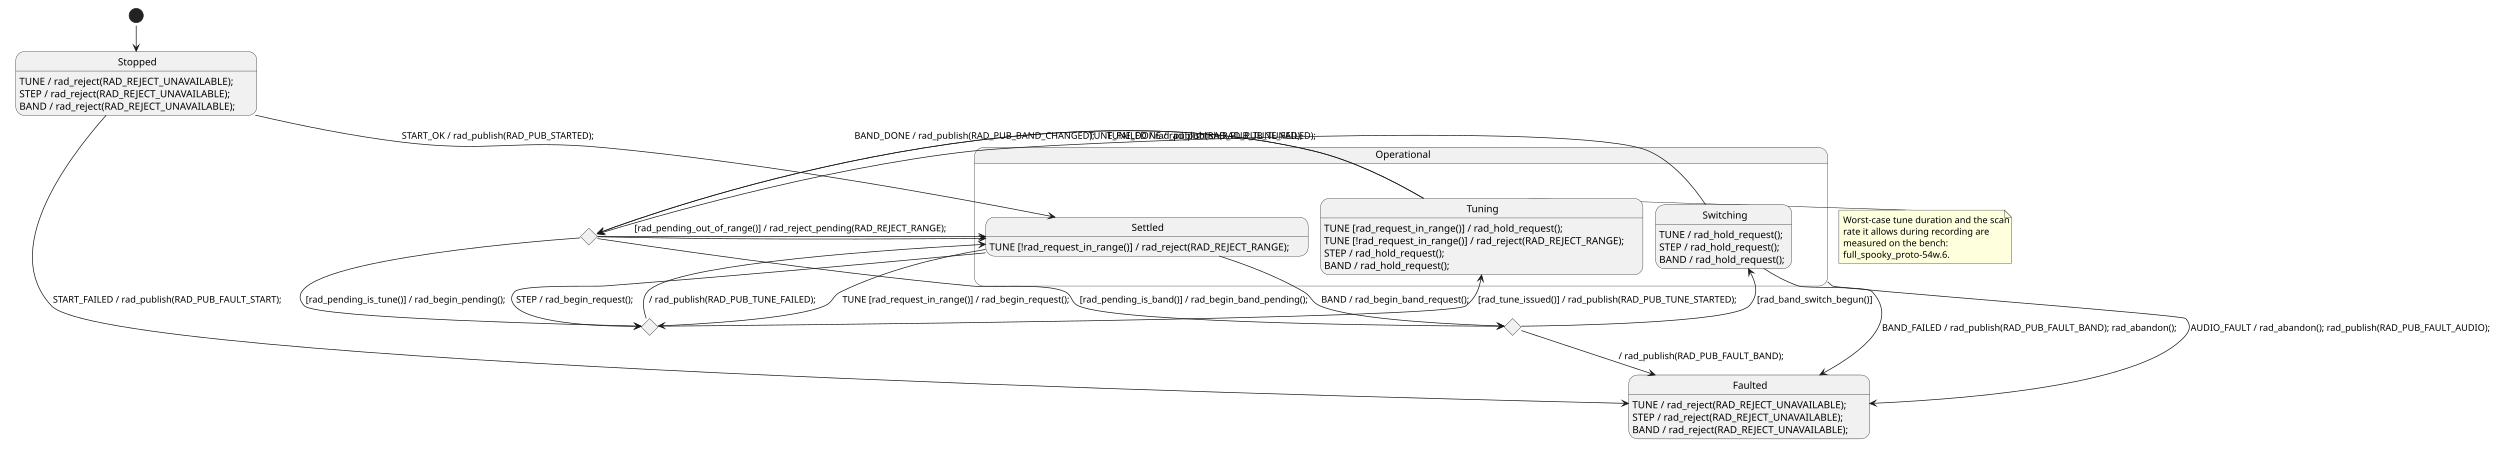
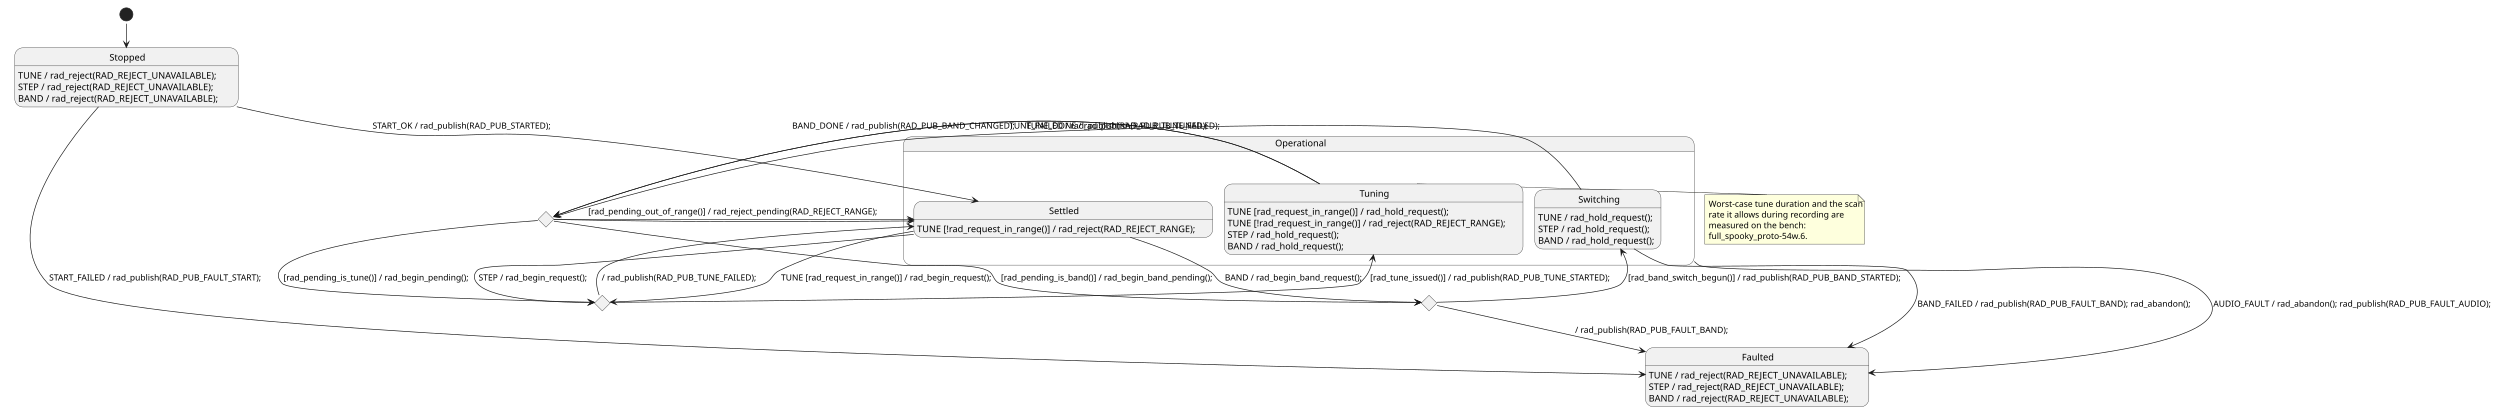
- <svg xmlns="http://www.w3.org/2000/svg" version="1.1" data-diagram-type="STATE" style="width:3540px;height:637px;background:#FFFFFF;" width="3540px" height="637px" viewBox="0 0 3540 637" zoomAndPan="magnify" preserveAspectRatio="none" contentStyleType="text/css">
+ <svg xmlns="http://www.w3.org/2000/svg" version="1.1" data-diagram-type="STATE" style="width:3819px;height:637px;background:#FFFFFF;" width="3819px" height="637px" viewBox="0 0 3819 637" zoomAndPan="magnify" preserveAspectRatio="none" contentStyleType="text/css">
  <defs />
  <g font-family="sans-serif" lengthAdjust="spacing">
    <g class="cluster" data-qualified-name="Operational" id="ent0002" data-source-line="23">
-       <path d="M1392.356,209 L2575.356,209 A12.5,12.5 0 0 1 2587.856,221.5 L2587.856,231.609 L1379.856,231.609 L1379.856,221.5 A12.5,12.5 0 0 1 1392.356,209" fill="#F1F1F1" />
-       <rect x="1379.856" y="209" width="1208" height="196" fill="none" style="stroke:#181818;stroke-width:0.5;" rx="12.5" ry="12.5" />
-       <line x1="1379.856" y1="231.609" x2="2587.856" y2="231.609" style="stroke:#181818;stroke-width:0.5;" />
-       <text x="1947.667" y="223.533" fill="#000" font-size="14" textLength="72.379">Operational</text>
+       <path d="M1392.537,209 L2575.537,209 A12.5,12.5 0 0 1 2588.037,221.5 L2588.037,231.609 L1380.037,231.609 L1380.037,221.5 A12.5,12.5 0 0 1 1392.537,209" fill="#F1F1F1" />
+       <rect x="1380.037" y="209" width="1208" height="196" fill="none" style="stroke:#181818;stroke-width:0.5;" rx="12.5" ry="12.5" />
+       <line x1="1380.037" y1="231.609" x2="2588.037" y2="231.609" style="stroke:#181818;stroke-width:0.5;" />
+       <text x="1947.847" y="223.533" fill="#000" font-size="14" textLength="72.379">Operational</text>
    </g>
    <g class="entity" data-qualified-name="Stopped" id="ent0001" data-source-line="22">
-       <rect x="22.356" y="73" width="341.323" height="90.438" fill="#F1F1F1" style="stroke:#181818;stroke-width:0.5;" rx="12.5" ry="12.5" />
-       <line x1="22.356" y1="100.609" x2="363.68" y2="100.609" style="stroke:#181818;stroke-width:0.5;" />
-       <text x="166.939" y="92.533" fill="#000" font-size="14" textLength="52.158">Stopped</text>
-       <text x="27.356" y="120.143" fill="#000" font-size="14" textLength="320.537">TUNE / rad_reject(RAD_REJECT_UNAVAILABLE);</text>
-       <text x="27.356" y="137.752" fill="#000" font-size="14" textLength="318.992">STEP / rad_reject(RAD_REJECT_UNAVAILABLE);</text>
-       <text x="27.356" y="155.361" fill="#000" font-size="14" textLength="321.323">BAND / rad_reject(RAD_REJECT_UNAVAILABLE);</text>
+       <rect x="22.537" y="73" width="341.323" height="90.438" fill="#F1F1F1" style="stroke:#181818;stroke-width:0.5;" rx="12.5" ry="12.5" />
+       <line x1="22.537" y1="100.609" x2="363.86" y2="100.609" style="stroke:#181818;stroke-width:0.5;" />
+       <text x="167.119" y="92.533" fill="#000" font-size="14" textLength="52.158">Stopped</text>
+       <text x="27.537" y="120.143" fill="#000" font-size="14" textLength="320.537">TUNE / rad_reject(RAD_REJECT_UNAVAILABLE);</text>
+       <text x="27.537" y="137.752" fill="#000" font-size="14" textLength="318.992">STEP / rad_reject(RAD_REJECT_UNAVAILABLE);</text>
+       <text x="27.537" y="155.361" fill="#000" font-size="14" textLength="321.323">BAND / rad_reject(RAD_REJECT_UNAVAILABLE);</text>
    </g>
    <g class="entity" data-qualified-name="Faulted" id="ent0006" data-source-line="28">
-       <rect x="2306.356" y="531" width="341.323" height="90.438" fill="#F1F1F1" style="stroke:#181818;stroke-width:0.5;" rx="12.5" ry="12.5" />
-       <line x1="2306.356" y1="558.609" x2="2647.68" y2="558.609" style="stroke:#181818;stroke-width:0.5;" />
-       <text x="2453.67" y="550.533" fill="#000" font-size="14" textLength="46.696">Faulted</text>
-       <text x="2311.356" y="578.143" fill="#000" font-size="14" textLength="320.537">TUNE / rad_reject(RAD_REJECT_UNAVAILABLE);</text>
-       <text x="2311.356" y="595.752" fill="#000" font-size="14" textLength="318.992">STEP / rad_reject(RAD_REJECT_UNAVAILABLE);</text>
-       <text x="2311.356" y="613.361" fill="#000" font-size="14" textLength="321.323">BAND / rad_reject(RAD_REJECT_UNAVAILABLE);</text>
+       <rect x="2513.537" y="531" width="341.323" height="90.438" fill="#F1F1F1" style="stroke:#181818;stroke-width:0.5;" rx="12.5" ry="12.5" />
+       <line x1="2513.537" y1="558.609" x2="2854.86" y2="558.609" style="stroke:#181818;stroke-width:0.5;" />
+       <text x="2660.85" y="550.533" fill="#000" font-size="14" textLength="46.696">Faulted</text>
+       <text x="2518.537" y="578.143" fill="#000" font-size="14" textLength="320.537">TUNE / rad_reject(RAD_REJECT_UNAVAILABLE);</text>
+       <text x="2518.537" y="595.752" fill="#000" font-size="14" textLength="318.992">STEP / rad_reject(RAD_REJECT_UNAVAILABLE);</text>
+       <text x="2518.537" y="613.361" fill="#000" font-size="14" textLength="321.323">BAND / rad_reject(RAD_REJECT_UNAVAILABLE);</text>
    </g>
    <g class="entity" data-qualified-name="TuneIssue" id="ent0007">
-       <polygon points="919.856,451,931.856,463,919.856,475,907.856,463,919.856,451" fill="#F1F1F1" style="stroke:#181818;stroke-width:0.5;stroke-linejoin:miter;stroke-miterlimit:10;" />
+       <polygon points="920.037,451,932.037,463,920.037,475,908.037,463,920.037,451" fill="#F1F1F1" style="stroke:#181818;stroke-width:0.5;stroke-linejoin:miter;stroke-miterlimit:10;" />
    </g>
    <g class="entity" data-qualified-name="BandIssue" id="ent0008">
-       <polygon points="2141.856,451,2153.856,463,2141.856,475,2129.856,463,2141.856,451" fill="#F1F1F1" style="stroke:#181818;stroke-width:0.5;stroke-linejoin:miter;stroke-miterlimit:10;" />
+       <polygon points="2183.037,451,2195.037,463,2183.037,475,2171.037,463,2183.037,451" fill="#F1F1F1" style="stroke:#181818;stroke-width:0.5;stroke-linejoin:miter;stroke-miterlimit:10;" />
    </g>
    <g class="entity" data-qualified-name="NextCommand" id="ent0009">
-       <polygon points="833.856,323,845.856,335,833.856,347,821.856,335,833.856,323" fill="#F1F1F1" style="stroke:#181818;stroke-width:0.5;stroke-linejoin:miter;stroke-miterlimit:10;" />
+       <polygon points="834.037,323,846.037,335,834.037,347,822.037,335,834.037,323" fill="#F1F1F1" style="stroke:#181818;stroke-width:0.5;stroke-linejoin:miter;stroke-miterlimit:10;" />
    </g>
    <g class="start_entity" data-qualified-name=".start." id="ent0010" data-source-line="20">
-       <ellipse cx="192.856" cy="22" rx="10" ry="10" fill="#222" style="stroke:#222;stroke-width:1;" />
+       <ellipse cx="193.037" cy="22" rx="10" ry="10" fill="#222" style="stroke:#222;stroke-width:1;" />
    </g>
-     <g class="entity" data-qualified-name="GMN30" id="ent0031" data-source-line="106">
-       <path d="M2603.856,297.5 L2603.856,372.906 A0,0 0 0 0 2603.856,372.906 L2848.148,372.906 A0,0 0 0 0 2848.148,372.906 L2848.148,307.5 L2838.148,297.5 L2706.873,297.5 L2164.426,280.836 L2698.873,297.5 L2603.856,297.5 A0,0 0 0 0 2603.856,297.5" style="stroke:#181818;stroke-width:0.5;" fill="#FEFFDD" />
-       <path d="M2838.148,297.5 L2838.148,307.5 L2848.148,307.5 L2838.148,297.5" style="stroke:#181818;stroke-width:0.5;" fill="#FEFFDD" />
-       <text x="2609.856" y="315.995" fill="#000" font-size="13" textLength="223.292">Worst-case tune duration and the scan</text>
-       <text x="2609.856" y="332.347" fill="#000" font-size="13" textLength="192.207">rate it allows during recording are</text>
-       <text x="2609.856" y="348.698" fill="#000" font-size="13" textLength="140.207">measured on the bench:</text>
-       <text x="2609.856" y="365.05" fill="#000" font-size="13" textLength="144.53">full_spooky_proto-54w.6.</text>
+     <g class="entity" data-qualified-name="GMN30" id="ent0031" data-source-line="108">
+       <path d="M2604.037,297.5 L2604.037,372.906 A0,0 0 0 0 2604.037,372.906 L2848.328,372.906 A0,0 0 0 0 2848.328,372.906 L2848.328,307.5 L2838.328,297.5 L2707.053,297.5 L2164.606,280.836 L2699.053,297.5 L2604.037,297.5 A0,0 0 0 0 2604.037,297.5" style="stroke:#181818;stroke-width:0.5;" fill="#FEFFDD" />
+       <path d="M2838.328,297.5 L2838.328,307.5 L2848.328,307.5 L2838.328,297.5" style="stroke:#181818;stroke-width:0.5;" fill="#FEFFDD" />
+       <text x="2610.037" y="315.995" fill="#000" font-size="13" textLength="223.292">Worst-case tune duration and the scan</text>
+       <text x="2610.037" y="332.347" fill="#000" font-size="13" textLength="192.207">rate it allows during recording are</text>
+       <text x="2610.037" y="348.698" fill="#000" font-size="13" textLength="140.207">measured on the bench:</text>
+       <text x="2610.037" y="365.05" fill="#000" font-size="13" textLength="144.53">full_spooky_proto-54w.6.</text>
    </g>
    <g class="entity" data-qualified-name="Operational.Settled" id="ent0003" data-source-line="24">
-       <rect x="1395.856" y="307.5" width="456.488" height="55.219" fill="#F1F1F1" style="stroke:#181818;stroke-width:0.5;" rx="12.5" ry="12.5" />
-       <line x1="1395.856" y1="335.109" x2="1852.345" y2="335.109" style="stroke:#181818;stroke-width:0.5;" />
-       <text x="1602.308" y="327.033" fill="#000" font-size="14" textLength="43.586">Settled</text>
-       <text x="1400.856" y="354.643" fill="#000" font-size="14" textLength="436.488">TUNE [!rad_request_in_range()] / rad_reject(RAD_REJECT_RANGE);</text>
+       <rect x="1396.037" y="307.5" width="456.488" height="55.219" fill="#F1F1F1" style="stroke:#181818;stroke-width:0.5;" rx="12.5" ry="12.5" />
+       <line x1="1396.037" y1="335.109" x2="1852.525" y2="335.109" style="stroke:#181818;stroke-width:0.5;" />
+       <text x="1602.488" y="327.033" fill="#000" font-size="14" textLength="43.586">Settled</text>
+       <text x="1401.037" y="354.643" fill="#000" font-size="14" textLength="436.488">TUNE [!rad_request_in_range()] / rad_reject(RAD_REJECT_RANGE);</text>
    </g>
    <g class="entity" data-qualified-name="Operational.Tuning" id="ent0004" data-source-line="25">
-       <rect x="1869.856" y="281" width="456.488" height="108.047" fill="#F1F1F1" style="stroke:#181818;stroke-width:0.5;" rx="12.5" ry="12.5" />
-       <line x1="1869.856" y1="308.609" x2="2326.345" y2="308.609" style="stroke:#181818;stroke-width:0.5;" />
-       <text x="2076.697" y="300.533" fill="#000" font-size="14" textLength="42.807">Tuning</text>
-       <text x="1874.856" y="328.143" fill="#000" font-size="14" textLength="329.95">TUNE [rad_request_in_range()] / rad_hold_request();</text>
-       <text x="1874.856" y="345.752" fill="#000" font-size="14" textLength="436.488">TUNE [!rad_request_in_range()] / rad_reject(RAD_REJECT_RANGE);</text>
-       <text x="1874.856" y="363.361" fill="#000" font-size="14" textLength="170.42">STEP / rad_hold_request();</text>
-       <text x="1874.856" y="380.971" fill="#000" font-size="14" textLength="172.751">BAND / rad_hold_request();</text>
+       <rect x="1870.037" y="281" width="456.488" height="108.047" fill="#F1F1F1" style="stroke:#181818;stroke-width:0.5;" rx="12.5" ry="12.5" />
+       <line x1="1870.037" y1="308.609" x2="2326.525" y2="308.609" style="stroke:#181818;stroke-width:0.5;" />
+       <text x="2076.877" y="300.533" fill="#000" font-size="14" textLength="42.807">Tuning</text>
+       <text x="1875.037" y="328.143" fill="#000" font-size="14" textLength="329.95">TUNE [rad_request_in_range()] / rad_hold_request();</text>
+       <text x="1875.037" y="345.752" fill="#000" font-size="14" textLength="436.488">TUNE [!rad_request_in_range()] / rad_reject(RAD_REJECT_RANGE);</text>
+       <text x="1875.037" y="363.361" fill="#000" font-size="14" textLength="170.42">STEP / rad_hold_request();</text>
+       <text x="1875.037" y="380.971" fill="#000" font-size="14" textLength="172.751">BAND / rad_hold_request();</text>
    </g>
    <g class="entity" data-qualified-name="Operational.Switching" id="ent0005" data-source-line="26">
-       <rect x="2344.356" y="290" width="192.751" height="90.438" fill="#F1F1F1" style="stroke:#181818;stroke-width:0.5;" rx="12.5" ry="12.5" />
-       <line x1="2344.356" y1="317.609" x2="2537.107" y2="317.609" style="stroke:#181818;stroke-width:0.5;" />
-       <text x="2410.773" y="309.533" fill="#000" font-size="14" textLength="59.917">Switching</text>
-       <text x="2349.356" y="337.143" fill="#000" font-size="14" textLength="171.965">TUNE / rad_hold_request();</text>
-       <text x="2349.356" y="354.752" fill="#000" font-size="14" textLength="170.42">STEP / rad_hold_request();</text>
-       <text x="2349.356" y="372.361" fill="#000" font-size="14" textLength="172.751">BAND / rad_hold_request();</text>
+       <rect x="2344.537" y="290" width="192.751" height="90.438" fill="#F1F1F1" style="stroke:#181818;stroke-width:0.5;" rx="12.5" ry="12.5" />
+       <line x1="2344.537" y1="317.609" x2="2537.288" y2="317.609" style="stroke:#181818;stroke-width:0.5;" />
+       <text x="2410.954" y="309.533" fill="#000" font-size="14" textLength="59.917">Switching</text>
+       <text x="2349.537" y="337.143" fill="#000" font-size="14" textLength="171.965">TUNE / rad_hold_request();</text>
+       <text x="2349.537" y="354.752" fill="#000" font-size="14" textLength="170.42">STEP / rad_hold_request();</text>
+       <text x="2349.537" y="372.361" fill="#000" font-size="14" textLength="172.751">BAND / rad_hold_request();</text>
    </g>
    <g class="link" data-entity-1="ent0010" data-entity-2="ent0001" id="lnk11" data-link-type="dependency">
-       <polygon points="192.856,72.617,196.856,63.617,192.856,67.617,188.856,63.617,192.856,72.617" fill="#181818" style="stroke:#181818;stroke-width:1;stroke-linejoin:miter;stroke-miterlimit:10;" />
-       <path d="M192.856,36.281 C192.856,45.493 192.856,54.148 192.856,67.617" style="stroke:#181818;stroke-width:1;" fill="none" />
+       <polygon points="193.037,72.617,197.037,63.617,193.037,67.617,189.037,63.617,193.037,72.617" fill="#181818" style="stroke:#181818;stroke-width:1;stroke-linejoin:miter;stroke-miterlimit:10;" />
+       <path d="M193.037,36.281 C193.037,45.493 193.037,54.148 193.037,67.617" style="stroke:#181818;stroke-width:1;" fill="none" />
    </g>
    <g class="link" data-entity-1="ent0001" data-entity-2="ent0003" id="lnk12" data-link-type="dependency">
-       <polygon points="1493.918,307.441,1485.856,301.784,1489.011,306.478,1484.317,309.634,1493.918,307.441" fill="#181818" style="stroke:#181818;stroke-width:1;stroke-linejoin:miter;stroke-miterlimit:10;" />
-       <path d="M361.587,163.053 C425.438,177.854 499.062,192.701 566.856,201 C693.957,216.558 727.378,196.923 854.856,209 C1081.079,230.432 1336.659,276.605 1489.011,306.478" style="stroke:#181818;stroke-width:1;" fill="none" />
-       <text x="568.856" y="196.495" fill="#000" font-size="13" textLength="288.253">START_OK / rad_publish(RAD_PUB_STARTED);</text>
+       <polygon points="1494.098,307.441,1486.036,301.784,1489.192,306.478,1484.497,309.634,1494.098,307.441" fill="#181818" style="stroke:#181818;stroke-width:1;stroke-linejoin:miter;stroke-miterlimit:10;" />
+       <path d="M361.767,163.053 C425.618,177.854 499.242,192.701 567.037,201 C694.137,216.558 727.558,196.923 855.037,209 C1081.259,230.432 1336.839,276.605 1489.192,306.478" style="stroke:#181818;stroke-width:1;" fill="none" />
+       <text x="569.037" y="196.495" fill="#000" font-size="13" textLength="288.253">START_OK / rad_publish(RAD_PUB_STARTED);</text>
    </g>
    <g class="link" data-entity-1="ent0001" data-entity-2="ent0006" id="lnk13" data-link-type="dependency">
-       <polygon points="2305.942,571.26,2297.038,567.051,2300.943,571.143,2296.851,575.049,2305.942,571.26" fill="#181818" style="stroke:#181818;stroke-width:1;stroke-linejoin:miter;stroke-miterlimit:10;" />
-       <path d="M150.31,163.169 C91.388,229.613 0,355.713 72.856,433 C149.37,514.166 1764.375,558.58 2300.943,571.143" style="stroke:#181818;stroke-width:1;" fill="none" />
-       <text x="74.856" y="428.495" fill="#000" font-size="13" textLength="345.325">START_FAILED / rad_publish(RAD_PUB_FAULT_START);</text>
+       <polygon points="2513.503,572.102,2504.579,567.937,2508.504,572.01,2504.431,575.935,2513.503,572.102" fill="#181818" style="stroke:#181818;stroke-width:1;stroke-linejoin:miter;stroke-miterlimit:10;" />
+       <path d="M150.445,163.212 C91.464,229.711 0,355.883 73.037,433 C157.053,521.71 1941.738,561.555 2508.504,572.01" style="stroke:#181818;stroke-width:1;" fill="none" />
+       <text x="75.037" y="428.495" fill="#000" font-size="13" textLength="345.325">START_FAILED / rad_publish(RAD_PUB_FAULT_START);</text>
    </g>
    <g class="link" data-entity-1="ent0003" data-entity-2="ent0007" id="lnk14" data-link-type="dependency">
-       <polygon points="932.071,461.522,941.232,465.137,937.066,461.31,940.893,457.145,932.071,461.522" fill="#181818" style="stroke:#181818;stroke-width:1;stroke-linejoin:miter;stroke-miterlimit:10;" />
-       <path d="M1395.622,353.156 C1327.38,364.394 1253.976,382.831 1190.856,413 C1178.634,418.842 1180.247,427.525 1167.856,433 C1124.737,452.054 980.867,459.452 937.066,461.31" style="stroke:#181818;stroke-width:1;" fill="none" />
-       <text x="1192.856" y="428.495" fill="#000" font-size="13" textLength="313.612">TUNE [rad_request_in_range()] / rad_begin_request();</text>
+       <polygon points="932.251,461.522,941.413,465.137,937.247,461.31,941.073,457.145,932.251,461.522" fill="#181818" style="stroke:#181818;stroke-width:1;stroke-linejoin:miter;stroke-miterlimit:10;" />
+       <path d="M1395.802,353.156 C1327.56,364.394 1254.156,382.831 1191.037,413 C1178.815,418.842 1180.427,427.525 1168.037,433 C1124.917,452.054 981.047,459.452 937.247,461.31" style="stroke:#181818;stroke-width:1;" fill="none" />
+       <text x="1193.037" y="428.495" fill="#000" font-size="13" textLength="313.612">TUNE [rad_request_in_range()] / rad_begin_request();</text>
    </g>
    <g class="link" data-entity-1="ent0003" data-entity-2="ent0007" id="lnk15" data-link-type="dependency">
-       <polygon points="907.742,462.112,898.734,458.13,902.742,462.122,898.749,466.13,907.742,462.112" fill="#181818" style="stroke:#181818;stroke-width:1;stroke-linejoin:miter;stroke-miterlimit:10;" />
-       <path d="M1395.595,358.053 C1242.673,372.44 1036.79,391.065 854.856,405 C840.869,406.071 738.457,402.771 728.856,413 C722.773,419.481 723.062,426.259 728.856,433 C752.196,460.151 864.452,462.195 902.742,462.122" style="stroke:#181818;stroke-width:1;" fill="none" />
-       <text x="730.856" y="428.495" fill="#000" font-size="13" textLength="165.477">STEP / rad_begin_request();</text>
+       <polygon points="907.922,462.112,898.914,458.13,902.922,462.122,898.929,466.13,907.922,462.112" fill="#181818" style="stroke:#181818;stroke-width:1;stroke-linejoin:miter;stroke-miterlimit:10;" />
+       <path d="M1395.775,358.053 C1242.853,372.44 1036.97,391.065 855.037,405 C841.049,406.071 738.637,402.771 729.037,413 C722.954,419.481 723.242,426.259 729.037,433 C752.376,460.151 864.632,462.195 902.922,462.122" style="stroke:#181818;stroke-width:1;" fill="none" />
+       <text x="731.037" y="428.495" fill="#000" font-size="13" textLength="165.477">STEP / rad_begin_request();</text>
    </g>
    <g class="link" data-entity-1="ent0003" data-entity-2="ent0008" id="lnk16" data-link-type="dependency">
-       <polygon points="2129.715,461.673,2120.839,457.405,2124.717,461.523,2120.599,465.401,2129.715,461.673" fill="#181818" style="stroke:#181818;stroke-width:1;stroke-linejoin:miter;stroke-miterlimit:10;" />
-       <path d="M1726.319,362.542 C1765.198,374.889 1808.964,391.641 1845.856,413 C1857.58,419.787 1856.437,427.59 1868.856,433 C1916.814,453.889 2078.236,460.126 2124.717,461.523" style="stroke:#181818;stroke-width:1;" fill="none" />
-       <text x="1870.856" y="428.495" fill="#000" font-size="13" textLength="203.792">BAND / rad_begin_band_request();</text>
+       <polygon points="2170.849,461.865,2161.906,457.739,2165.849,461.795,2161.794,465.739,2170.849,461.865" fill="#181818" style="stroke:#181818;stroke-width:1;stroke-linejoin:miter;stroke-miterlimit:10;" />
+       <path d="M1726.499,362.542 C1765.379,374.889 1809.144,391.641 1846.037,413 C1857.76,419.787 1856.58,427.676 1869.037,433 C1924.914,456.883 2115.012,461.082 2165.849,461.795" style="stroke:#181818;stroke-width:1;" fill="none" />
+       <text x="1871.037" y="428.495" fill="#000" font-size="13" textLength="203.792">BAND / rad_begin_band_request();</text>
    </g>
    <g class="link" data-entity-1="ent0007" data-entity-2="ent0004" id="lnk17" data-link-type="dependency">
-       <polygon points="2097.976,389.236,2092.524,397.438,2097.138,394.165,2100.411,398.779,2097.976,389.236" fill="#181818" style="stroke:#181818;stroke-width:1;stroke-linejoin:miter;stroke-miterlimit:10;" />
-       <path d="M932.18,461.901 C1054.854,460.892 2052.539,452.105 2075.856,433 C2088.88,422.33 2094.336,410.646 2097.138,394.165" style="stroke:#181818;stroke-width:1;" fill="none" />
-       <text x="2092.856" y="428.495" fill="#000" font-size="13" textLength="374.258">[rad_tune_issued()] / rad_publish(RAD_PUB_TUNE_STARTED);</text>
+       <polygon points="2098.156,389.236,2092.704,397.438,2097.318,394.165,2100.591,398.779,2098.156,389.236" fill="#181818" style="stroke:#181818;stroke-width:1;stroke-linejoin:miter;stroke-miterlimit:10;" />
+       <path d="M932.36,461.901 C1055.034,460.892 2052.719,452.105 2076.037,433 C2089.06,422.33 2094.516,410.646 2097.318,394.165" style="stroke:#181818;stroke-width:1;" fill="none" />
+       <text x="2093.037" y="428.495" fill="#000" font-size="13" textLength="374.258">[rad_tune_issued()] / rad_publish(RAD_PUB_TUNE_STARTED);</text>
    </g>
    <g class="link" data-entity-1="ent0007" data-entity-2="ent0003" id="lnk18" data-link-type="dependency">
-       <polygon points="1395.465,345.868,1386.257,342.374,1390.473,346.146,1386.701,350.362,1395.465,345.868" fill="#181818" style="stroke:#181818;stroke-width:1;stroke-linejoin:miter;stroke-miterlimit:10;" />
-       <path d="M915.066,450.779 C911.199,439.754 907.751,423.151 916.856,413 C948.804,377.385 1196.253,356.947 1390.473,346.146" style="stroke:#181818;stroke-width:1;" fill="none" />
-       <text x="918.856" y="428.495" fill="#000" font-size="13" textLength="243.477">/ rad_publish(RAD_PUB_TUNE_FAILED);</text>
+       <polygon points="1395.646,345.868,1386.437,342.374,1390.653,346.146,1386.882,350.362,1395.646,345.868" fill="#181818" style="stroke:#181818;stroke-width:1;stroke-linejoin:miter;stroke-miterlimit:10;" />
+       <path d="M915.246,450.779 C911.379,439.754 907.931,423.151 917.037,413 C948.984,377.385 1196.433,356.947 1390.653,346.146" style="stroke:#181818;stroke-width:1;" fill="none" />
+       <text x="919.037" y="428.495" fill="#000" font-size="13" textLength="243.477">/ rad_publish(RAD_PUB_TUNE_FAILED);</text>
    </g>
    <g class="link" data-entity-1="ent0004" data-entity-2="ent0009" id="lnk19" data-link-type="dependency">
-       <polygon points="845.982,330.399,855.812,331.01,850.668,328.656,853.023,323.512,845.982,330.399" fill="#181818" style="stroke:#181818;stroke-width:1;stroke-linejoin:miter;stroke-miterlimit:10;" />
-       <path d="M2015.802,280.924 C1971.819,255.163 1915.543,227.153 1860.856,214 C1451.963,115.658 936.159,296.859 850.668,328.656" style="stroke:#181818;stroke-width:1;" fill="none" />
-       <text x="1567.356" y="196.495" fill="#000" font-size="13" textLength="283.912">TUNE_DONE / rad_publish(RAD_PUB_TUNED);</text>
+       <polygon points="846.162,330.399,855.992,331.01,850.849,328.656,853.203,323.512,846.162,330.399" fill="#181818" style="stroke:#181818;stroke-width:1;stroke-linejoin:miter;stroke-miterlimit:10;" />
+       <path d="M2015.983,280.924 C1971.999,255.163 1915.724,227.153 1861.037,214 C1452.143,115.658 936.34,296.859 850.849,328.656" style="stroke:#181818;stroke-width:1;" fill="none" />
+       <text x="1567.537" y="196.495" fill="#000" font-size="13" textLength="283.912">TUNE_DONE / rad_publish(RAD_PUB_TUNED);</text>
    </g>
    <g class="link" data-entity-1="ent0004" data-entity-2="ent0009" id="lnk20" data-link-type="dependency">
-       <polygon points="845.982,330.399,855.812,331.01,850.668,328.656,853.023,323.512,845.982,330.399" fill="#181818" style="stroke:#181818;stroke-width:1;stroke-linejoin:miter;stroke-miterlimit:10;" />
-       <path d="M2015.802,280.924 C1971.819,255.163 1915.543,227.153 1860.856,214 C1451.963,115.658 936.159,296.859 850.668,328.656" style="stroke:#181818;stroke-width:1;" fill="none" />
-       <text x="1541.356" y="196.495" fill="#000" font-size="13" textLength="335.22">TUNE_FAILED / rad_publish(RAD_PUB_TUNE_FAILED);</text>
+       <polygon points="846.162,330.399,855.992,331.01,850.849,328.656,853.203,323.512,846.162,330.399" fill="#181818" style="stroke:#181818;stroke-width:1;stroke-linejoin:miter;stroke-miterlimit:10;" />
+       <path d="M2015.983,280.924 C1971.999,255.163 1915.724,227.153 1861.037,214 C1452.143,115.658 936.34,296.859 850.849,328.656" style="stroke:#181818;stroke-width:1;" fill="none" />
+       <text x="1541.537" y="196.495" fill="#000" font-size="13" textLength="335.22">TUNE_FAILED / rad_publish(RAD_PUB_TUNE_FAILED);</text>
    </g>
    <g class="link" data-entity-1="ent0009" data-entity-2="ent0003" id="lnk21" data-link-type="dependency">
-       <polygon points="1395.618,335,1386.618,331,1390.618,335,1386.618,339,1395.618,335" fill="#181818" style="stroke:#181818;stroke-width:1;stroke-linejoin:miter;stroke-miterlimit:10;" />
-       <path d="M845.949,335 C907.244,335 1183.79,335 1390.618,335" style="stroke:#181818;stroke-width:1;" fill="none" />
-       <text x="898.356" y="327.495" fill="#000" font-size="13" textLength="445.129">[rad_pending_out_of_range()] / rad_reject_pending(RAD_REJECT_RANGE);</text>
+       <polygon points="1395.798,335,1386.798,331,1390.798,335,1386.798,339,1395.798,335" fill="#181818" style="stroke:#181818;stroke-width:1;stroke-linejoin:miter;stroke-miterlimit:10;" />
+       <path d="M846.13,335 C907.424,335 1183.97,335 1390.798,335" style="stroke:#181818;stroke-width:1;" fill="none" />
+       <text x="898.537" y="327.495" fill="#000" font-size="13" textLength="445.129">[rad_pending_out_of_range()] / rad_reject_pending(RAD_REJECT_RANGE);</text>
    </g>
    <g class="link" data-entity-1="ent0009" data-entity-2="ent0007" id="lnk22" data-link-type="dependency">
-       <polygon points="907.741,461.746,898.83,457.552,902.742,461.637,898.656,465.55,907.741,461.746" fill="#181818" style="stroke:#181818;stroke-width:1;stroke-linejoin:miter;stroke-miterlimit:10;" />
-       <path d="M821.446,336.864 C747.855,342.206 373.85,372.512 430.856,433 C447.735,450.91 828.97,460.034 902.742,461.637" style="stroke:#181818;stroke-width:1;" fill="none" />
-       <text x="432.856" y="428.495" fill="#000" font-size="13" textLength="271.75">[rad_pending_is_tune()] / rad_begin_pending();</text>
+       <polygon points="907.921,461.746,899.01,457.552,902.923,461.637,898.837,465.55,907.921,461.746" fill="#181818" style="stroke:#181818;stroke-width:1;stroke-linejoin:miter;stroke-miterlimit:10;" />
+       <path d="M821.626,336.864 C748.035,342.206 374.03,372.512 431.037,433 C447.916,450.91 829.15,460.034 902.923,461.637" style="stroke:#181818;stroke-width:1;" fill="none" />
+       <text x="433.037" y="428.495" fill="#000" font-size="13" textLength="271.75">[rad_pending_is_tune()] / rad_begin_pending();</text>
    </g>
    <g class="link" data-entity-1="ent0009" data-entity-2="ent0008" id="lnk23" data-link-type="dependency">
-       <polygon points="2129.754,461.969,2120.768,457.938,2124.754,461.952,2120.741,465.938,2129.754,461.969" fill="#181818" style="stroke:#181818;stroke-width:1;stroke-linejoin:miter;stroke-miterlimit:10;" />
-       <path d="M846.035,337.854 C904.566,346.699 1162.891,385.013 1375.856,405 C1405.115,407.746 1481.216,400.595 1507.856,413 C1518.971,418.175 1515.707,427.899 1526.856,433 C1583.597,458.959 2043.476,461.672 2124.754,461.952" style="stroke:#181818;stroke-width:1;" fill="none" />
-       <text x="1528.856" y="428.495" fill="#000" font-size="13" textLength="311.518">[rad_pending_is_band()] / rad_begin_band_pending();</text>
+       <polygon points="2170.951,462.007,2161.951,458.007,2165.951,462.007,2161.951,466.007,2170.951,462.007" fill="#181818" style="stroke:#181818;stroke-width:1;stroke-linejoin:miter;stroke-miterlimit:10;" />
+       <path d="M846.215,337.854 C904.746,346.699 1163.071,385.013 1376.037,405 C1405.295,407.746 1481.396,400.595 1508.037,413 C1519.151,418.175 1515.88,427.916 1527.037,433 C1587.787,460.685 2081.626,461.985 2165.951,462.006" style="stroke:#181818;stroke-width:1;" fill="none" />
+       <text x="1529.037" y="428.495" fill="#000" font-size="13" textLength="311.518">[rad_pending_is_band()] / rad_begin_band_pending();</text>
    </g>
    <g class="link" data-entity-1="ent0009" data-entity-2="ent0003" id="lnk24" data-link-type="dependency">
-       <polygon points="1395.83,337.508,1386.798,333.579,1390.83,337.547,1386.861,341.578,1395.83,337.508" fill="#181818" style="stroke:#181818;stroke-width:1;stroke-linejoin:miter;stroke-miterlimit:10;" />
-       <path d="M846.197,335.255 C877.044,335.879 960.003,337.469 1029.19,338 C1150.238,338.929 1280.148,338.418 1390.83,337.547" style="stroke:#181818;stroke-width:1;" fill="none" />
+       <polygon points="1396.01,337.508,1386.979,333.579,1391.01,337.547,1387.041,341.578,1396.01,337.508" fill="#181818" style="stroke:#181818;stroke-width:1;stroke-linejoin:miter;stroke-miterlimit:10;" />
+       <path d="M846.377,335.255 C877.224,335.879 960.183,337.469 1029.37,338 C1150.418,338.929 1280.328,338.418 1391.01,337.547" style="stroke:#181818;stroke-width:1;" fill="none" />
    </g>
    <g class="link" data-entity-1="ent0008" data-entity-2="ent0005" id="lnk25" data-link-type="dependency">
-       <polygon points="2475.66,380.454,2476.437,390.272,2478.045,384.849,2483.469,386.456,2475.66,380.454" fill="#181818" style="stroke:#181818;stroke-width:1;stroke-linejoin:miter;stroke-miterlimit:10;" />
-       <path d="M2154.042,461.896 C2211.625,461.281 2454.612,457.254 2476.856,433 C2490.212,418.438 2487.828,402.876 2478.045,384.849" style="stroke:#181818;stroke-width:1;" fill="none" />
-       <text x="2487.856" y="428.495" fill="#000" font-size="13" textLength="157.549">[rad_band_switch_begun()]</text>
+       <polygon points="2475.755,380.376,2476.529,390.195,2478.139,384.772,2483.562,386.381,2475.755,380.376" fill="#181818" style="stroke:#181818;stroke-width:1;stroke-linejoin:miter;stroke-miterlimit:10;" />
+       <path d="M2195.118,461.743 C2248.061,460.496 2457.793,454.236 2477.037,433 C2490.305,418.359 2487.908,402.786 2478.139,384.772" style="stroke:#181818;stroke-width:1;" fill="none" />
+       <text x="2487.037" y="428.495" fill="#000" font-size="13" textLength="420.526">[rad_band_switch_begun()] / rad_publish(RAD_PUB_BAND_STARTED);</text>
    </g>
    <g class="link" data-entity-1="ent0008" data-entity-2="ent0006" id="lnk26" data-link-type="dependency">
-       <polygon points="2343.735,530.891,2336.45,524.263,2338.988,529.318,2333.933,531.857,2343.735,530.891" fill="#181818" style="stroke:#181818;stroke-width:1;stroke-linejoin:miter;stroke-miterlimit:10;" />
-       <path d="M2154.177,468.082 C2185.163,478.349 2264.449,504.62 2338.988,529.318" style="stroke:#181818;stroke-width:1;" fill="none" />
-       <text x="2291.856" y="508.495" fill="#000" font-size="13" textLength="239.865">/ rad_publish(RAD_PUB_FAULT_BAND);</text>
+       <polygon points="2513.394,537.193,2505.472,531.341,2508.512,536.111,2503.742,539.151,2513.394,537.193" fill="#181818" style="stroke:#181818;stroke-width:1;stroke-linejoin:miter;stroke-miterlimit:10;" />
+       <path d="M2195.421,466.744 C2239.195,476.442 2385.71,508.904 2508.512,536.111" style="stroke:#181818;stroke-width:1;" fill="none" />
+       <text x="2406.037" y="508.495" fill="#000" font-size="13" textLength="239.865">/ rad_publish(RAD_PUB_FAULT_BAND);</text>
    </g>
    <g class="link" data-entity-1="ent0005" data-entity-2="ent0009" id="lnk27" data-link-type="dependency">
-       <polygon points="845.901,331.271,855.677,332.465,850.683,329.809,853.338,324.815,845.901,331.271" fill="#181818" style="stroke:#181818;stroke-width:1;stroke-linejoin:miter;stroke-miterlimit:10;" />
-       <path d="M2415.213,289.893 C2396.794,262.367 2369.194,229.569 2334.856,214 C2237.811,169.998 1481.77,202.321 1375.856,214 C1159.754,237.829 908.6,312.102 850.683,329.809" style="stroke:#181818;stroke-width:1;" fill="none" />
-       <text x="1209.856" y="196.495" fill="#000" font-size="13" textLength="348.22">BAND_DONE / rad_publish(RAD_PUB_BAND_CHANGED);</text>
+       <polygon points="846.081,331.271,855.858,332.465,850.863,329.809,853.518,324.815,846.081,331.271" fill="#181818" style="stroke:#181818;stroke-width:1;stroke-linejoin:miter;stroke-miterlimit:10;" />
+       <path d="M2415.393,289.893 C2396.974,262.367 2369.374,229.569 2335.037,214 C2237.991,169.998 1481.95,202.321 1376.037,214 C1159.934,237.829 908.78,312.102 850.863,329.809" style="stroke:#181818;stroke-width:1;" fill="none" />
+       <text x="1210.037" y="196.495" fill="#000" font-size="13" textLength="348.22">BAND_DONE / rad_publish(RAD_PUB_BAND_CHANGED);</text>
    </g>
    <g class="link" data-entity-1="ent0005" data-entity-2="ent0006" id="lnk28" data-link-type="dependency">
-       <polygon points="2576.782,530.964,2586.601,530.189,2581.178,528.58,2582.787,523.157,2576.782,530.964" fill="#181818" style="stroke:#181818;stroke-width:1;stroke-linejoin:miter;stroke-miterlimit:10;" />
-       <path d="M2497.285,380.105 C2512.593,389.949 2529.7,399.183 2546.856,405 C2557.832,408.722 2642.982,404.496 2650.856,413 C2689.907,455.17 2639.388,497.012 2581.178,528.58" style="stroke:#181818;stroke-width:1;" fill="none" />
-       <text x="2664.856" y="468.495" fill="#000" font-size="13" textLength="424.849">BAND_FAILED / rad_publish(RAD_PUB_FAULT_BAND); rad_abandon();</text>
+       <polygon points="2822.797,530.974,2832.643,531.237,2827.419,529.066,2829.591,523.842,2822.797,530.974" fill="#181818" style="stroke:#181818;stroke-width:1;stroke-linejoin:miter;stroke-miterlimit:10;" />
+       <path d="M2496.144,380.04 C2511.734,390.149 2529.308,399.527 2547.037,405 C2566.47,411 2898.813,398.462 2913.037,413 C2958.418,459.384 2899.136,499.464 2827.419,529.066" style="stroke:#181818;stroke-width:1;" fill="none" />
+       <text x="2929.037" y="468.495" fill="#000" font-size="13" textLength="424.849">BAND_FAILED / rad_publish(RAD_PUB_FAULT_BAND); rad_abandon();</text>
    </g>
    <g class="link" data-entity-1="ent0002" data-entity-2="ent0006" id="lnk29" data-link-type="dependency">
-       <polygon points="2647.477,571.345,2656.652,574.925,2652.472,571.114,2656.283,566.934,2647.477,571.345" fill="#181818" style="stroke:#181818;stroke-width:1;stroke-linejoin:miter;stroke-miterlimit:10;" />
-       <path d="M2587.987,399.009 C2588.051,399.076 2588.114,399.142 2588.179,399.209 C2590.23,401.334 2592.452,403.283 2594.856,405 C2600.532,409.053 3090.157,445.848 3094.856,451 C3102.045,458.88 3101.77,466.877 3094.856,475 C3038.366,541.367 2815.109,563.595 2652.472,571.114" style="stroke:#181818;stroke-width:1;" fill="none" />
-       <text x="3101.856" y="468.495" fill="#000" font-size="13" textLength="430.612">AUDIO_FAULT / rad_abandon(); rad_publish(RAD_PUB_FAULT_AUDIO);</text>
+       <polygon points="2854.609,569.718,2863.779,573.31,2859.604,569.494,2863.421,565.319,2854.609,569.718" fill="#181818" style="stroke:#181818;stroke-width:1;stroke-linejoin:miter;stroke-miterlimit:10;" />
+       <path d="M2588.214,399.419 C2590.305,401.488 2592.574,403.367 2595.037,405 C2611.571,415.963 2932.23,411.879 2952.037,413 C3045.16,418.27 3307.14,382.126 3370.037,451 C3442.877,530.762 3085.615,559.356 2859.604,569.494" style="stroke:#181818;stroke-width:1;" fill="none" />
+       <text x="3381.037" y="468.495" fill="#000" font-size="13" textLength="430.612">AUDIO_FAULT / rad_abandon(); rad_publish(RAD_PUB_FAULT_AUDIO);</text>
    </g>
  </g>
</svg>
